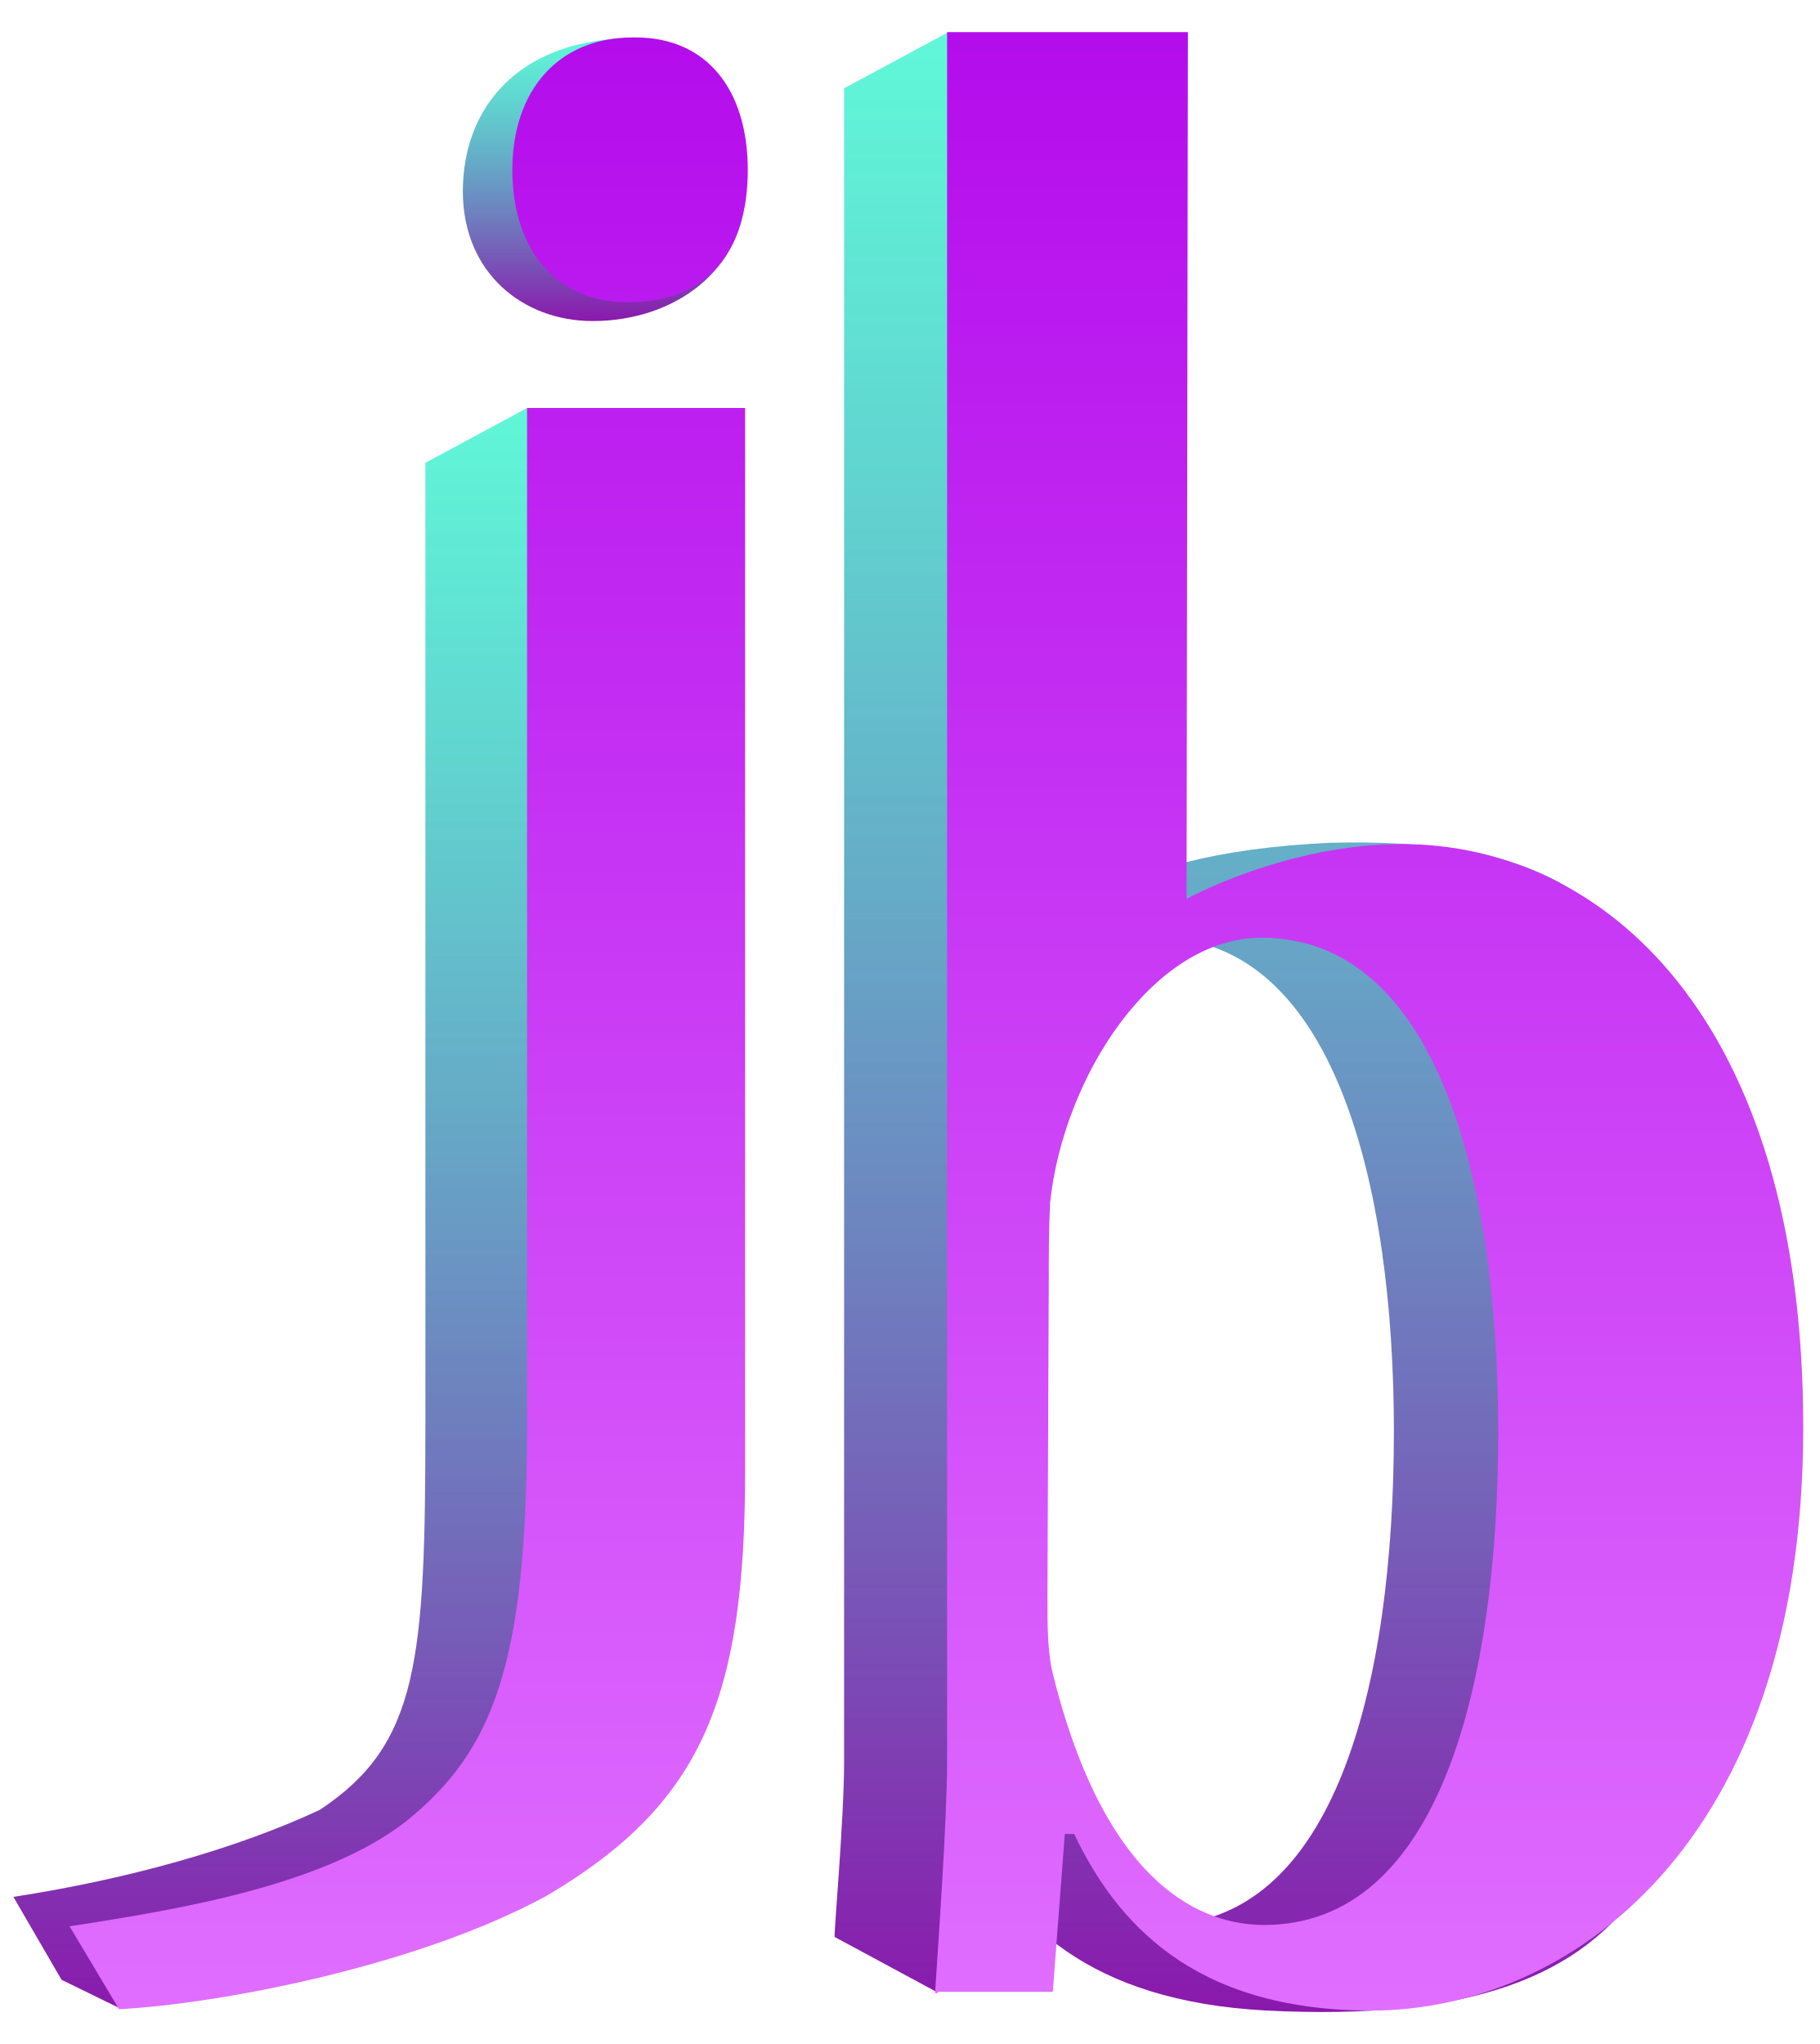
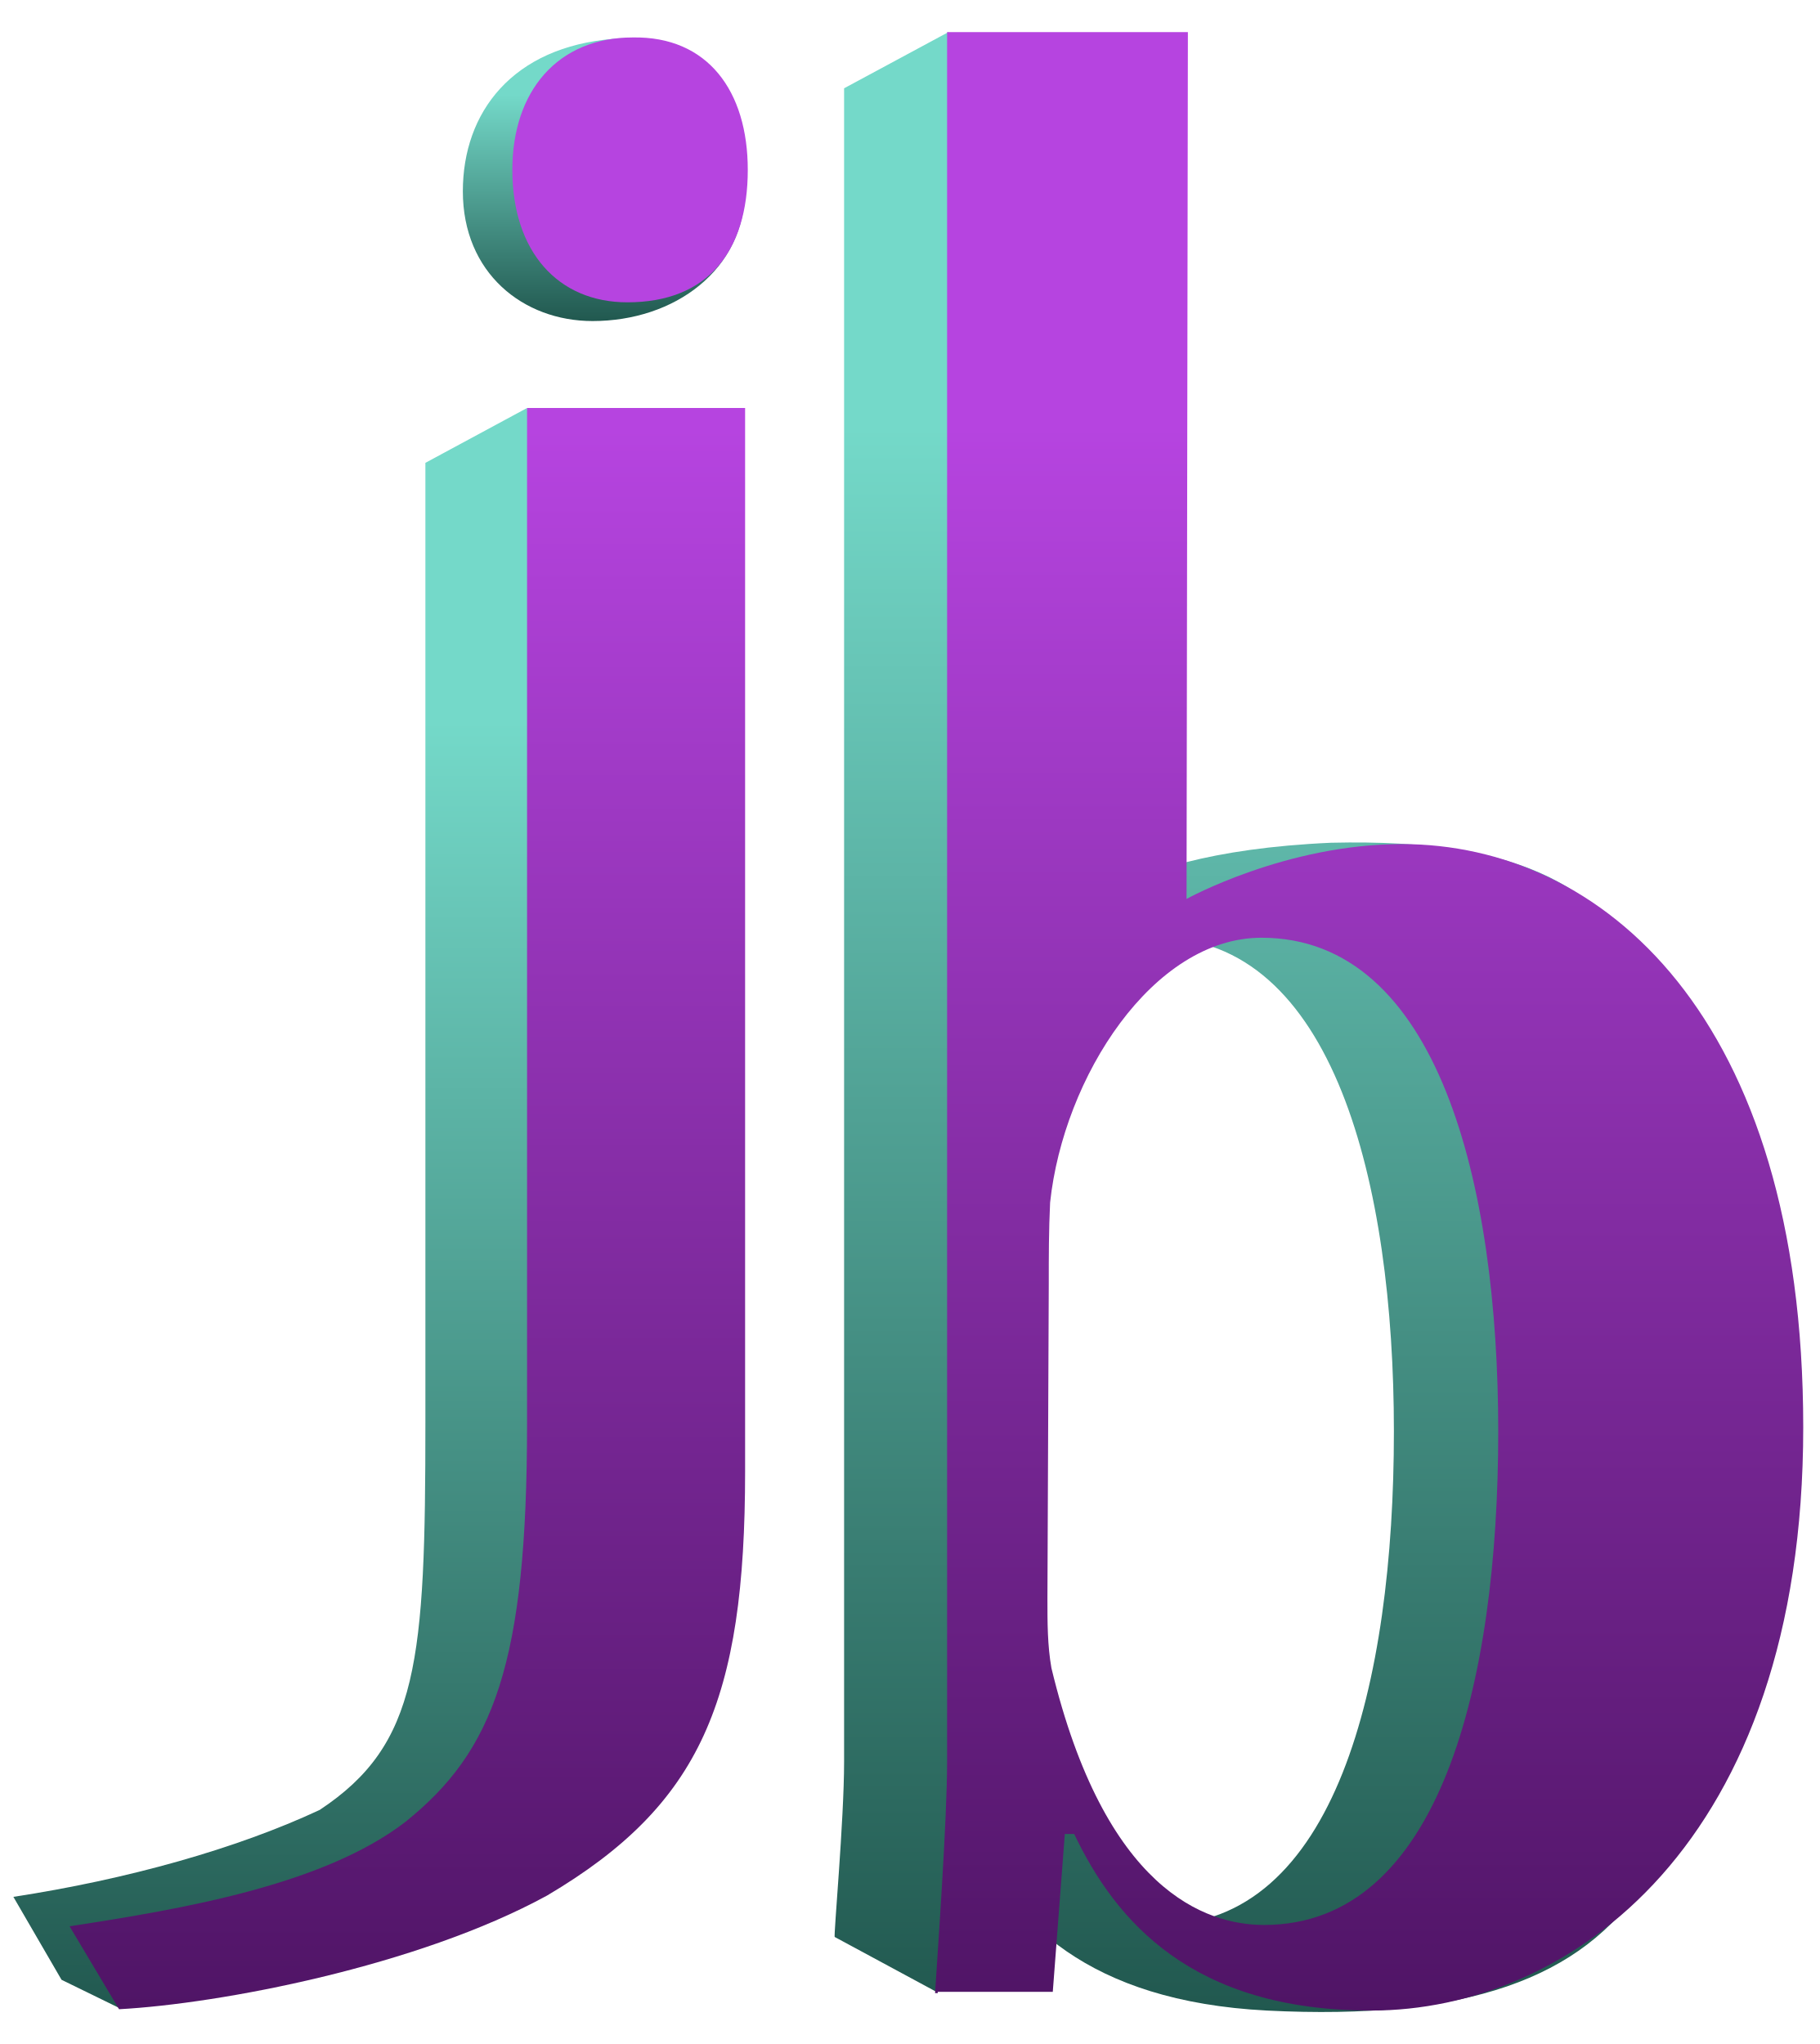
<svg xmlns="http://www.w3.org/2000/svg" version="1.1" id="Layer_1" x="0px" y="0px" viewBox="0 0 136 152.8" style="enable-background:new 0 0 136 152.8;" xml:space="preserve">
  <defs>
    <linearGradient id="myGradient" gradientTransform="rotate(90)">
-       <stop offset="0%" stop-color="rgba(0, 243, 193, 0.62)" />
-       <stop offset="100%" stop-color="#8a18ac" />
+       <stop offset="20%" stop-color="#74d9c9" />
+       <stop offset="100%" stop-color="#21584f" />
    </linearGradient>
    <linearGradient id="mySecondGradient" gradientTransform="rotate(90)">
-       <stop offset="0%" stop-color="#b40cec" />
-       <stop offset="100%" stop-color="#e06eff" />
+       <stop offset="20%" stop-color="#B644E0" />
+       <stop offset="100%" stop-color="#4f1465" />
    </linearGradient>
  </defs>
  <rect x="-317" y="-29" width="241" height="191.5" fill="url(#myGradient)" />
  <path fill="url(#myGradient)" d="M63.1,131.7V6.6l7.8-4.2L79,70.1c0,0,2.5-6.3,20.5-7.1c29.4-0.7,25.3,15.8,27.5,43.7  c2.4,31.1-2.5,45.1-32.3,43.6c-13.4-0.7-19.1-6.7-22.2-13.2h-0.7L70,148.9l-7.6-4.1C62.3,144.8,63.1,136.1,63.1,131.7z M71.4,119.4  c0,1.8,4.5-2,4.8-0.4c4,16.6,6.1,24.9,10.5,24.9c13.1,0,17.5-18,17.5-36.9c0-18.5-4.5-36.9-17.7-36.9c-8.1,0-13.8,10.4-14.8,19.7  c-0.1,2.1,0.1,4,0.1,6.1L71.4,118V119.4z" />
  <path fill="url(#myGradient)" d="M1,141.8c8.5-1.3,16.7-3.6,22.9-6.5c7.4-4.9,7.9-11.1,7.9-29V34.6l7.6-4.1l8.7,79.3c0,17.1-3.3,24.9-14.8,31.7  c-9.7,5.3-16.1,8.2-24.4,8.6L4.6,148L1,141.8z" />
  <path fill="url(#myGradient)" d="M55.7,14.1c0,6.1-5.3,9.9-11.4,9.9c-5.2,0-9.7-3.6-9.7-9.7c0-5.9,3.7-10.8,11.3-11.4  C51.5,2.3,55.7,8.2,55.7,14.1z" />
  <path fill="url(#mySecondGradient)" d="M5.2,144c8.5-1.3,19-3.1,25.1-7.8c6.6-5.3,9.1-11.8,9.1-29.8V30.5h16.3V110c0,17.1-3.3,24.9-14.8,31.7  c-9.7,5.3-24.5,8.1-32,8.5L5.2,144z M55.9,12.7c0,6.1-3,9.9-9,9.9c-5.2,0-8.6-3.8-8.6-9.9c0-5.9,3.4-9.9,9-9.9  C52.9,2.7,55.9,6.8,55.9,12.7z" />
  <path fill="url(#mySecondGradient)" d="M69.9,149c0.2-3.2,0.9-12.9,0.9-17.3V2.4h18l-0.1,64.8c0,0,7.4-4.1,16.1-4.1c14.9,0,30,12.8,30,43.6  c0,31.2-17.5,43.6-32.3,43.6c-13.4,0-19.1-6.7-22.2-13.2h-0.7l-0.9,11.8h-8.6v0.1L69.9,149L69.9,149z M78.3,119.5  c0,1.8,0,3.5,0.3,5.2c4,16.6,11.5,19.2,15.9,19.2c13.1,0,17.5-18,17.5-36.9c0-18.5-4.5-36.9-17.7-36.9c-8.1,0-14.8,10.4-15.8,19.8  c-0.1,2.1-0.1,4-0.1,6.1L78.3,119.5L78.3,119.5z" />
  <line class="st4" x1="-15.2" y1="153.3" x2="1.2" y2="162" />
  <line class="st4" x1="-15.6" y1="146.5" x2="-6.3" y2="162.5" />
</svg>
